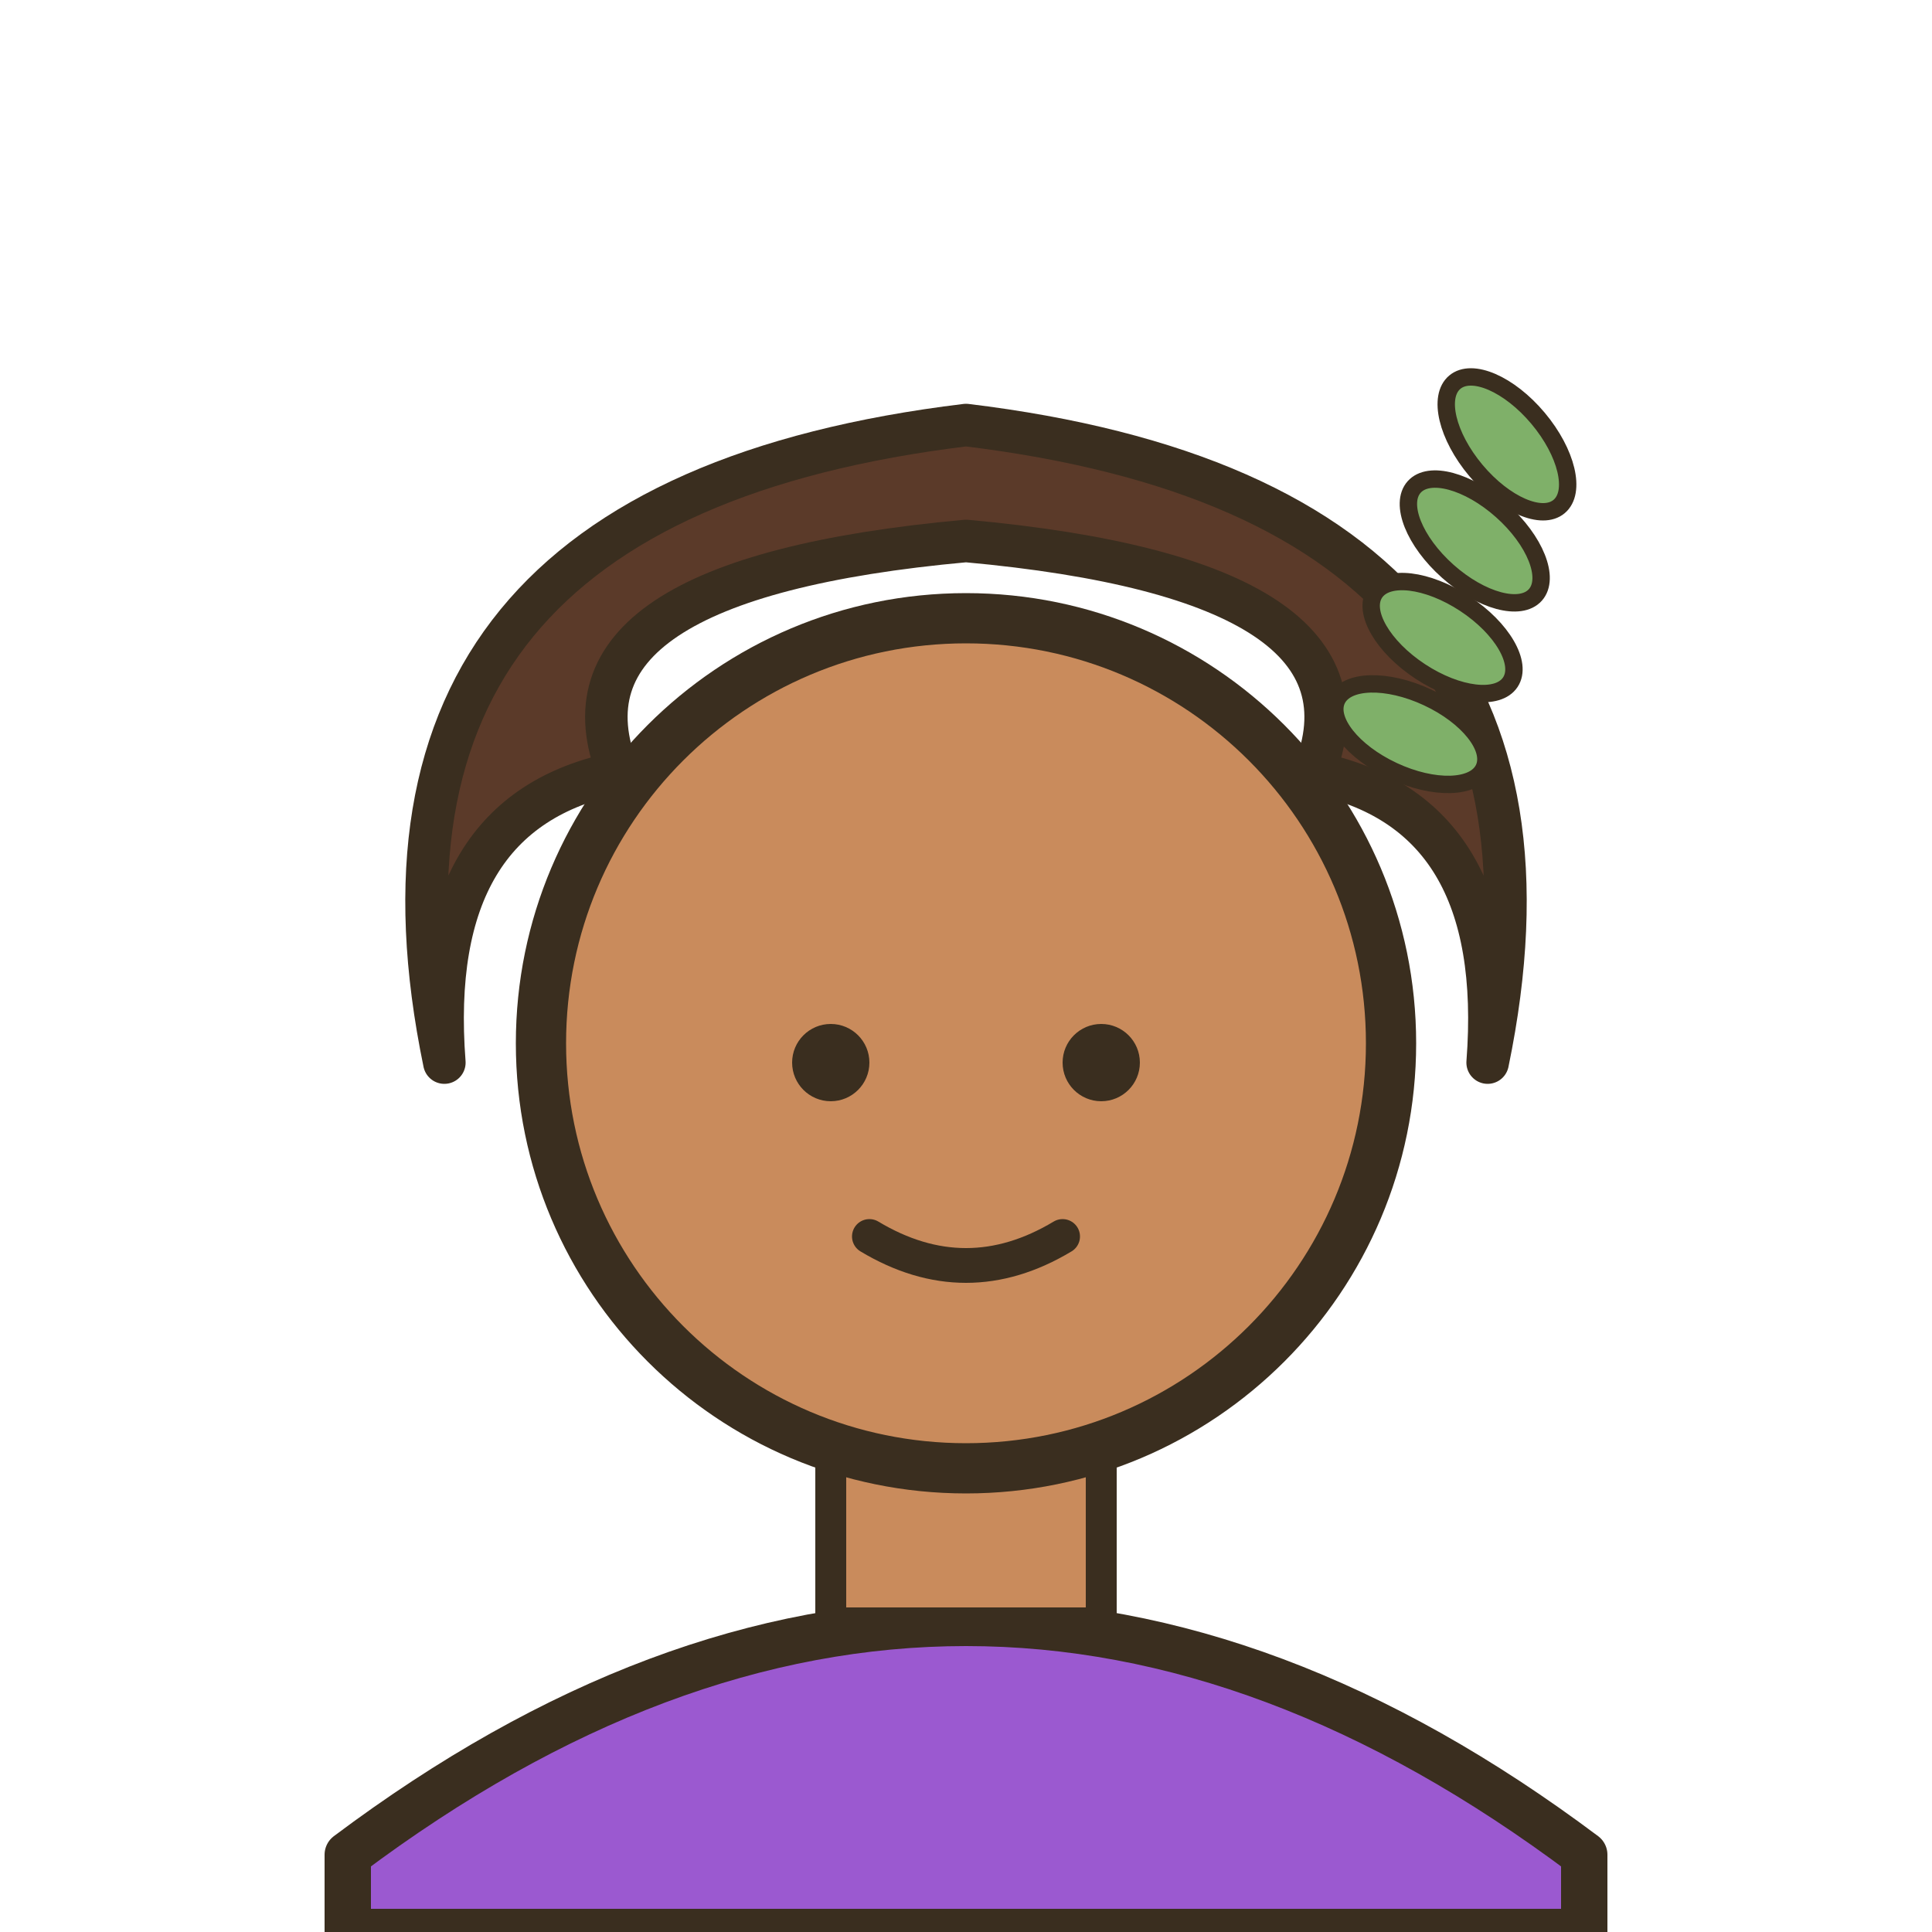
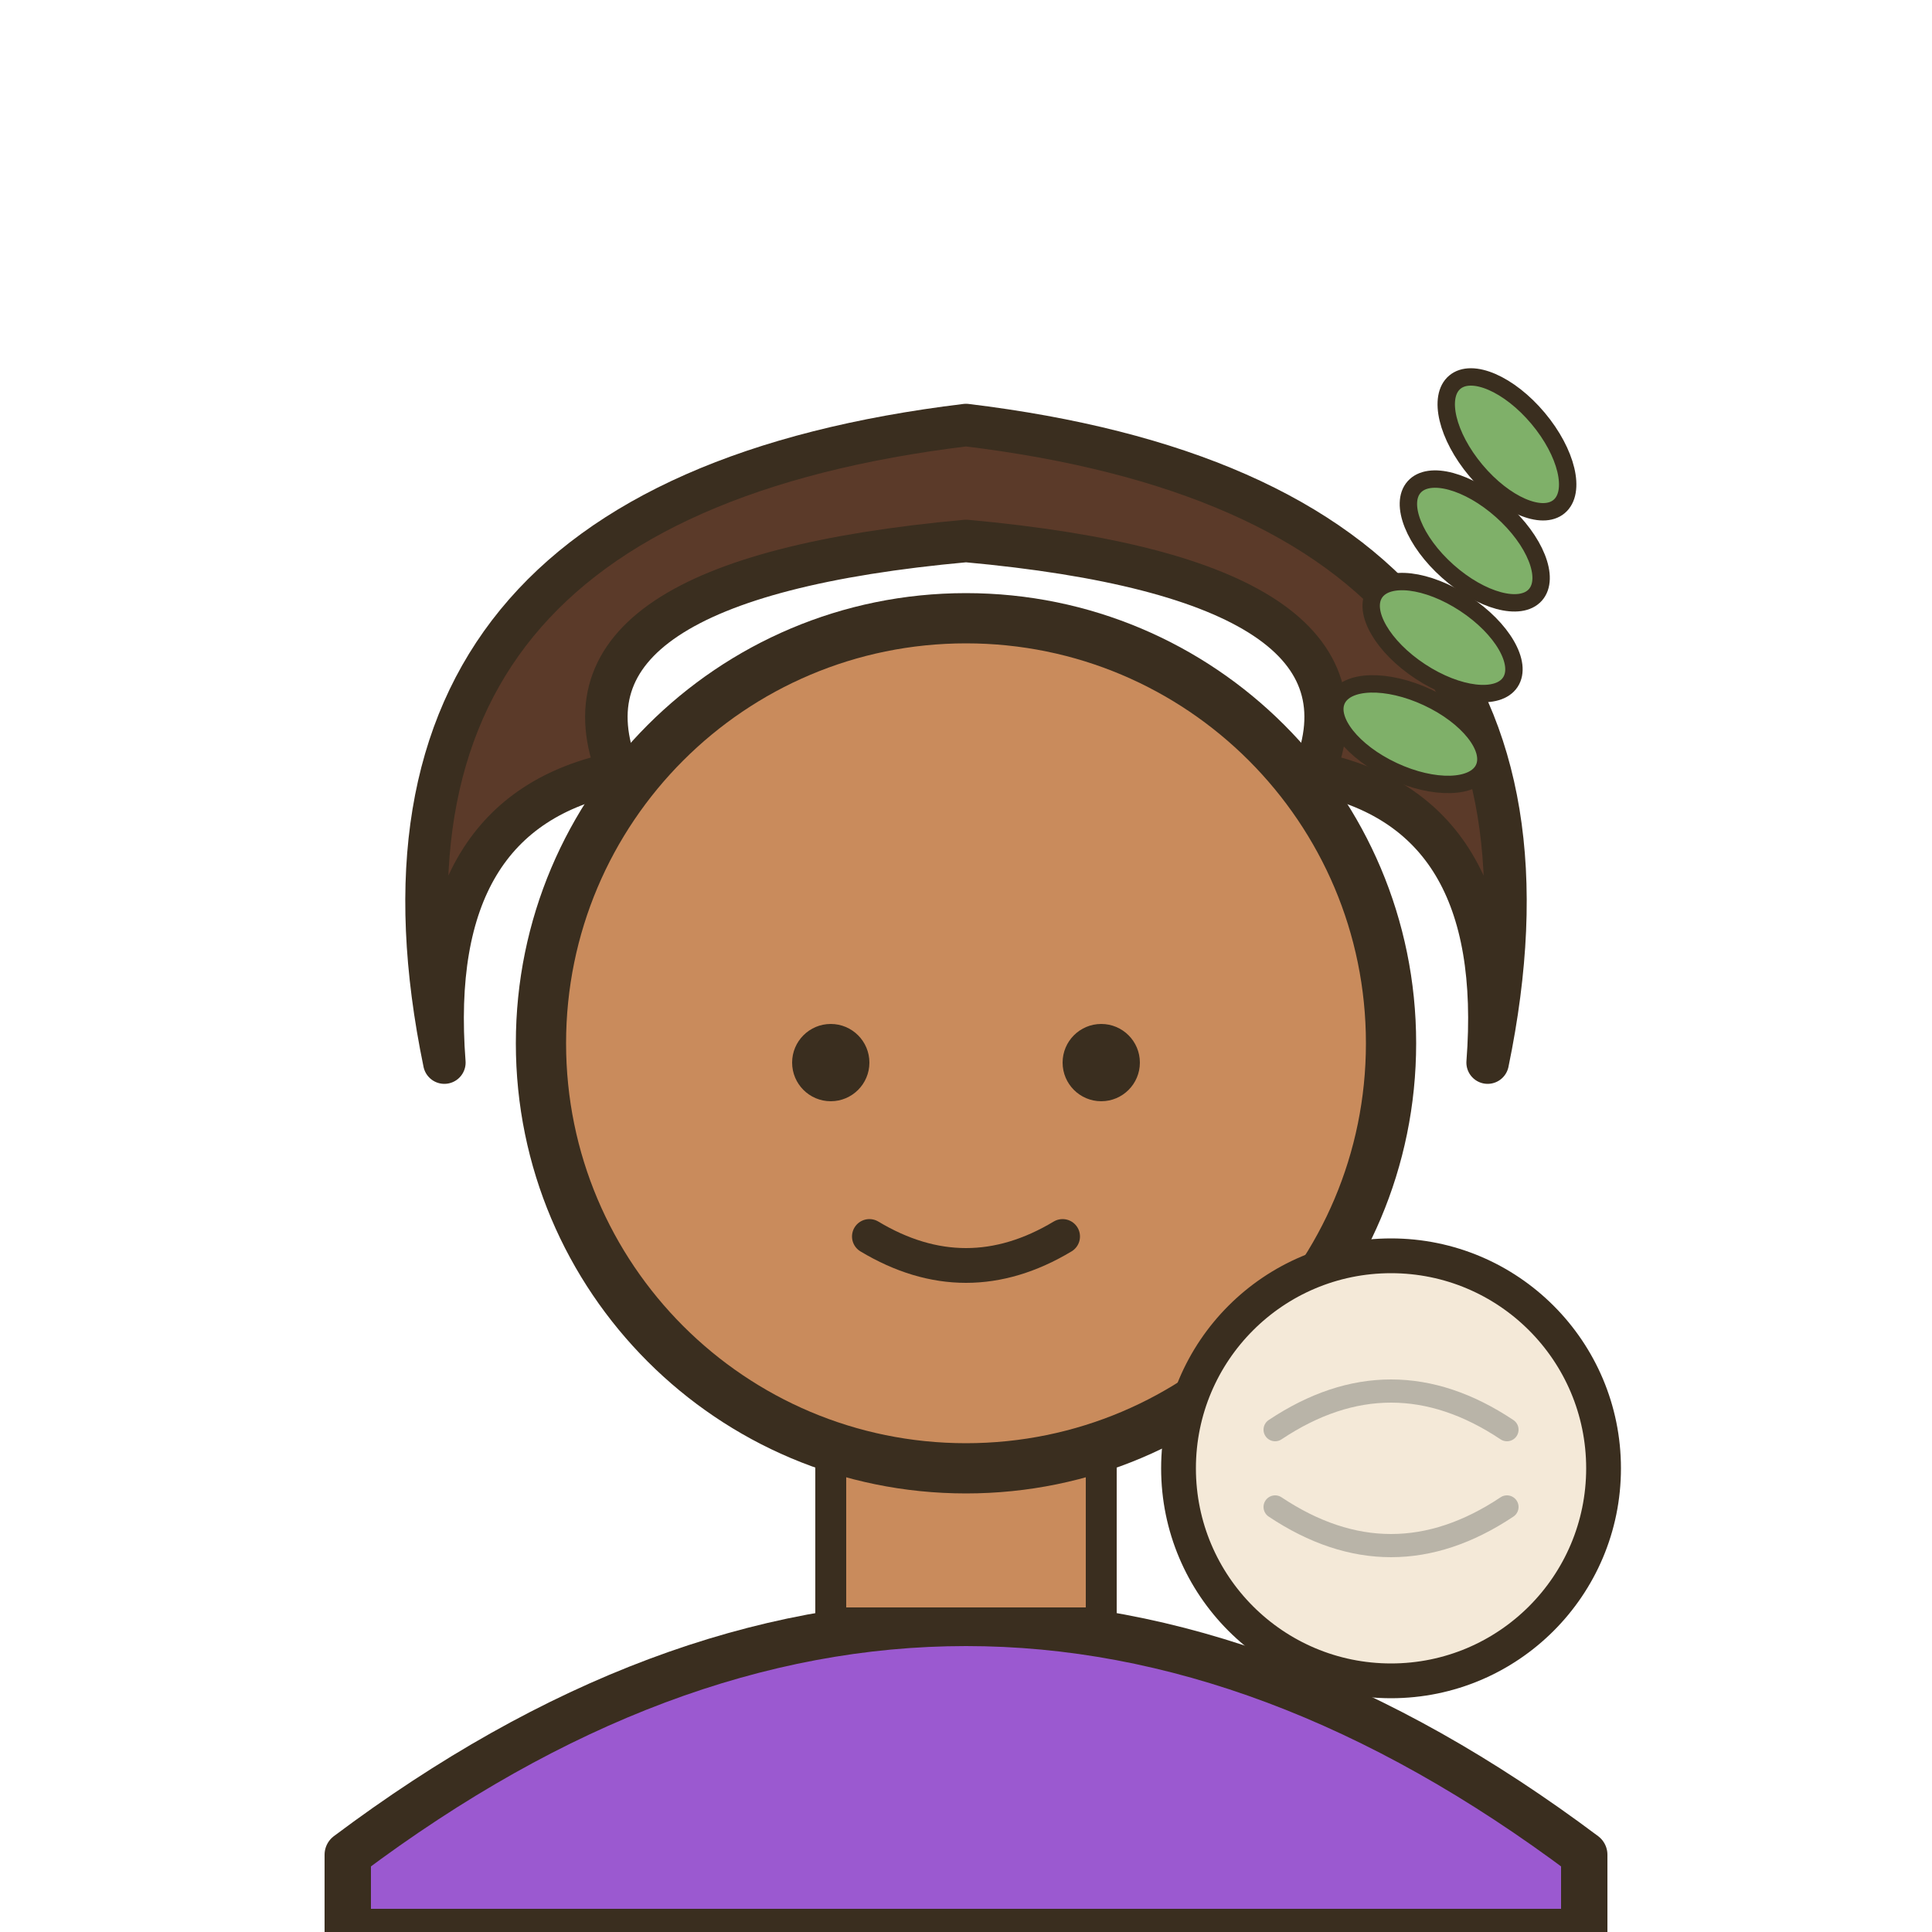
<svg xmlns="http://www.w3.org/2000/svg" viewBox="0 0 100 100" width="100" height="100" preserveAspectRatio="none">
  <path d="M 18 96 Q 50 72 82 96 L 82 100 L 18 100 Z" fill="#9B59D0" stroke="#3A2E1F" stroke-width="2.4" stroke-linejoin="round" />
  <rect x="43" y="68" width="14" height="16" fill="#C98B5C" stroke="#3A2E1F" stroke-width="1.6" />
  <circle cx="50" cy="54" r="22" fill="#C98B5C" stroke="#3A2E1F" stroke-width="2.6" />
  <path d="M 23 55 Q 17 26 50 22 Q 83 26 77 55 Q 78 42 68 40 Q 72 30 50 28 Q 28 30 32 40 Q 22 42 23 55 Z" fill="#5B3A29" stroke="#3A2E1F" stroke-width="2.2" stroke-linejoin="round" />
  <circle cx="43" cy="55" r="2" fill="#3A2E1F" />
  <circle cx="57" cy="55" r="2" fill="#3A2E1F" />
  <path d="M 45 64 Q 50 67 55 64" stroke="#3A2E1F" stroke-width="1.8" fill="none" stroke-linecap="round" />
  <ellipse cx="73" cy="38" rx="4.2" ry="2.1" fill="#7FB069" stroke="#3A2E1F" stroke-width="0.9" transform="rotate(25 73 38)" />
  <ellipse cx="74.667" cy="33" rx="4.2" ry="2.1" fill="#7FB069" stroke="#3A2E1F" stroke-width="0.9" transform="rotate(33.33333 74.66667 33)" />
  <ellipse cx="76.333" cy="28" rx="4.2" ry="2.1" fill="#7FB069" stroke="#3A2E1F" stroke-width="0.9" transform="rotate(41.66667 76.33333 28)" />
  <ellipse cx="78" cy="23" rx="4.2" ry="2.1" fill="#7FB069" stroke="#3A2E1F" stroke-width="0.9" transform="rotate(50 78 23)" />
+   <circle cx="72" cy="76" r="11" fill="#F4E9D8" stroke="#3A2E1F" stroke-width="1.8" />
+   <g transform="translate(22 26)">
+     <path d="M -6 -2 Q 0 -6 6 -2 M -6 2 Q 0 6 6 2" fill="none" stroke="#B9B4A8" stroke-width="1.2" stroke-linecap="round" transform="translate(50 50)" />
+   </g>
</svg>
